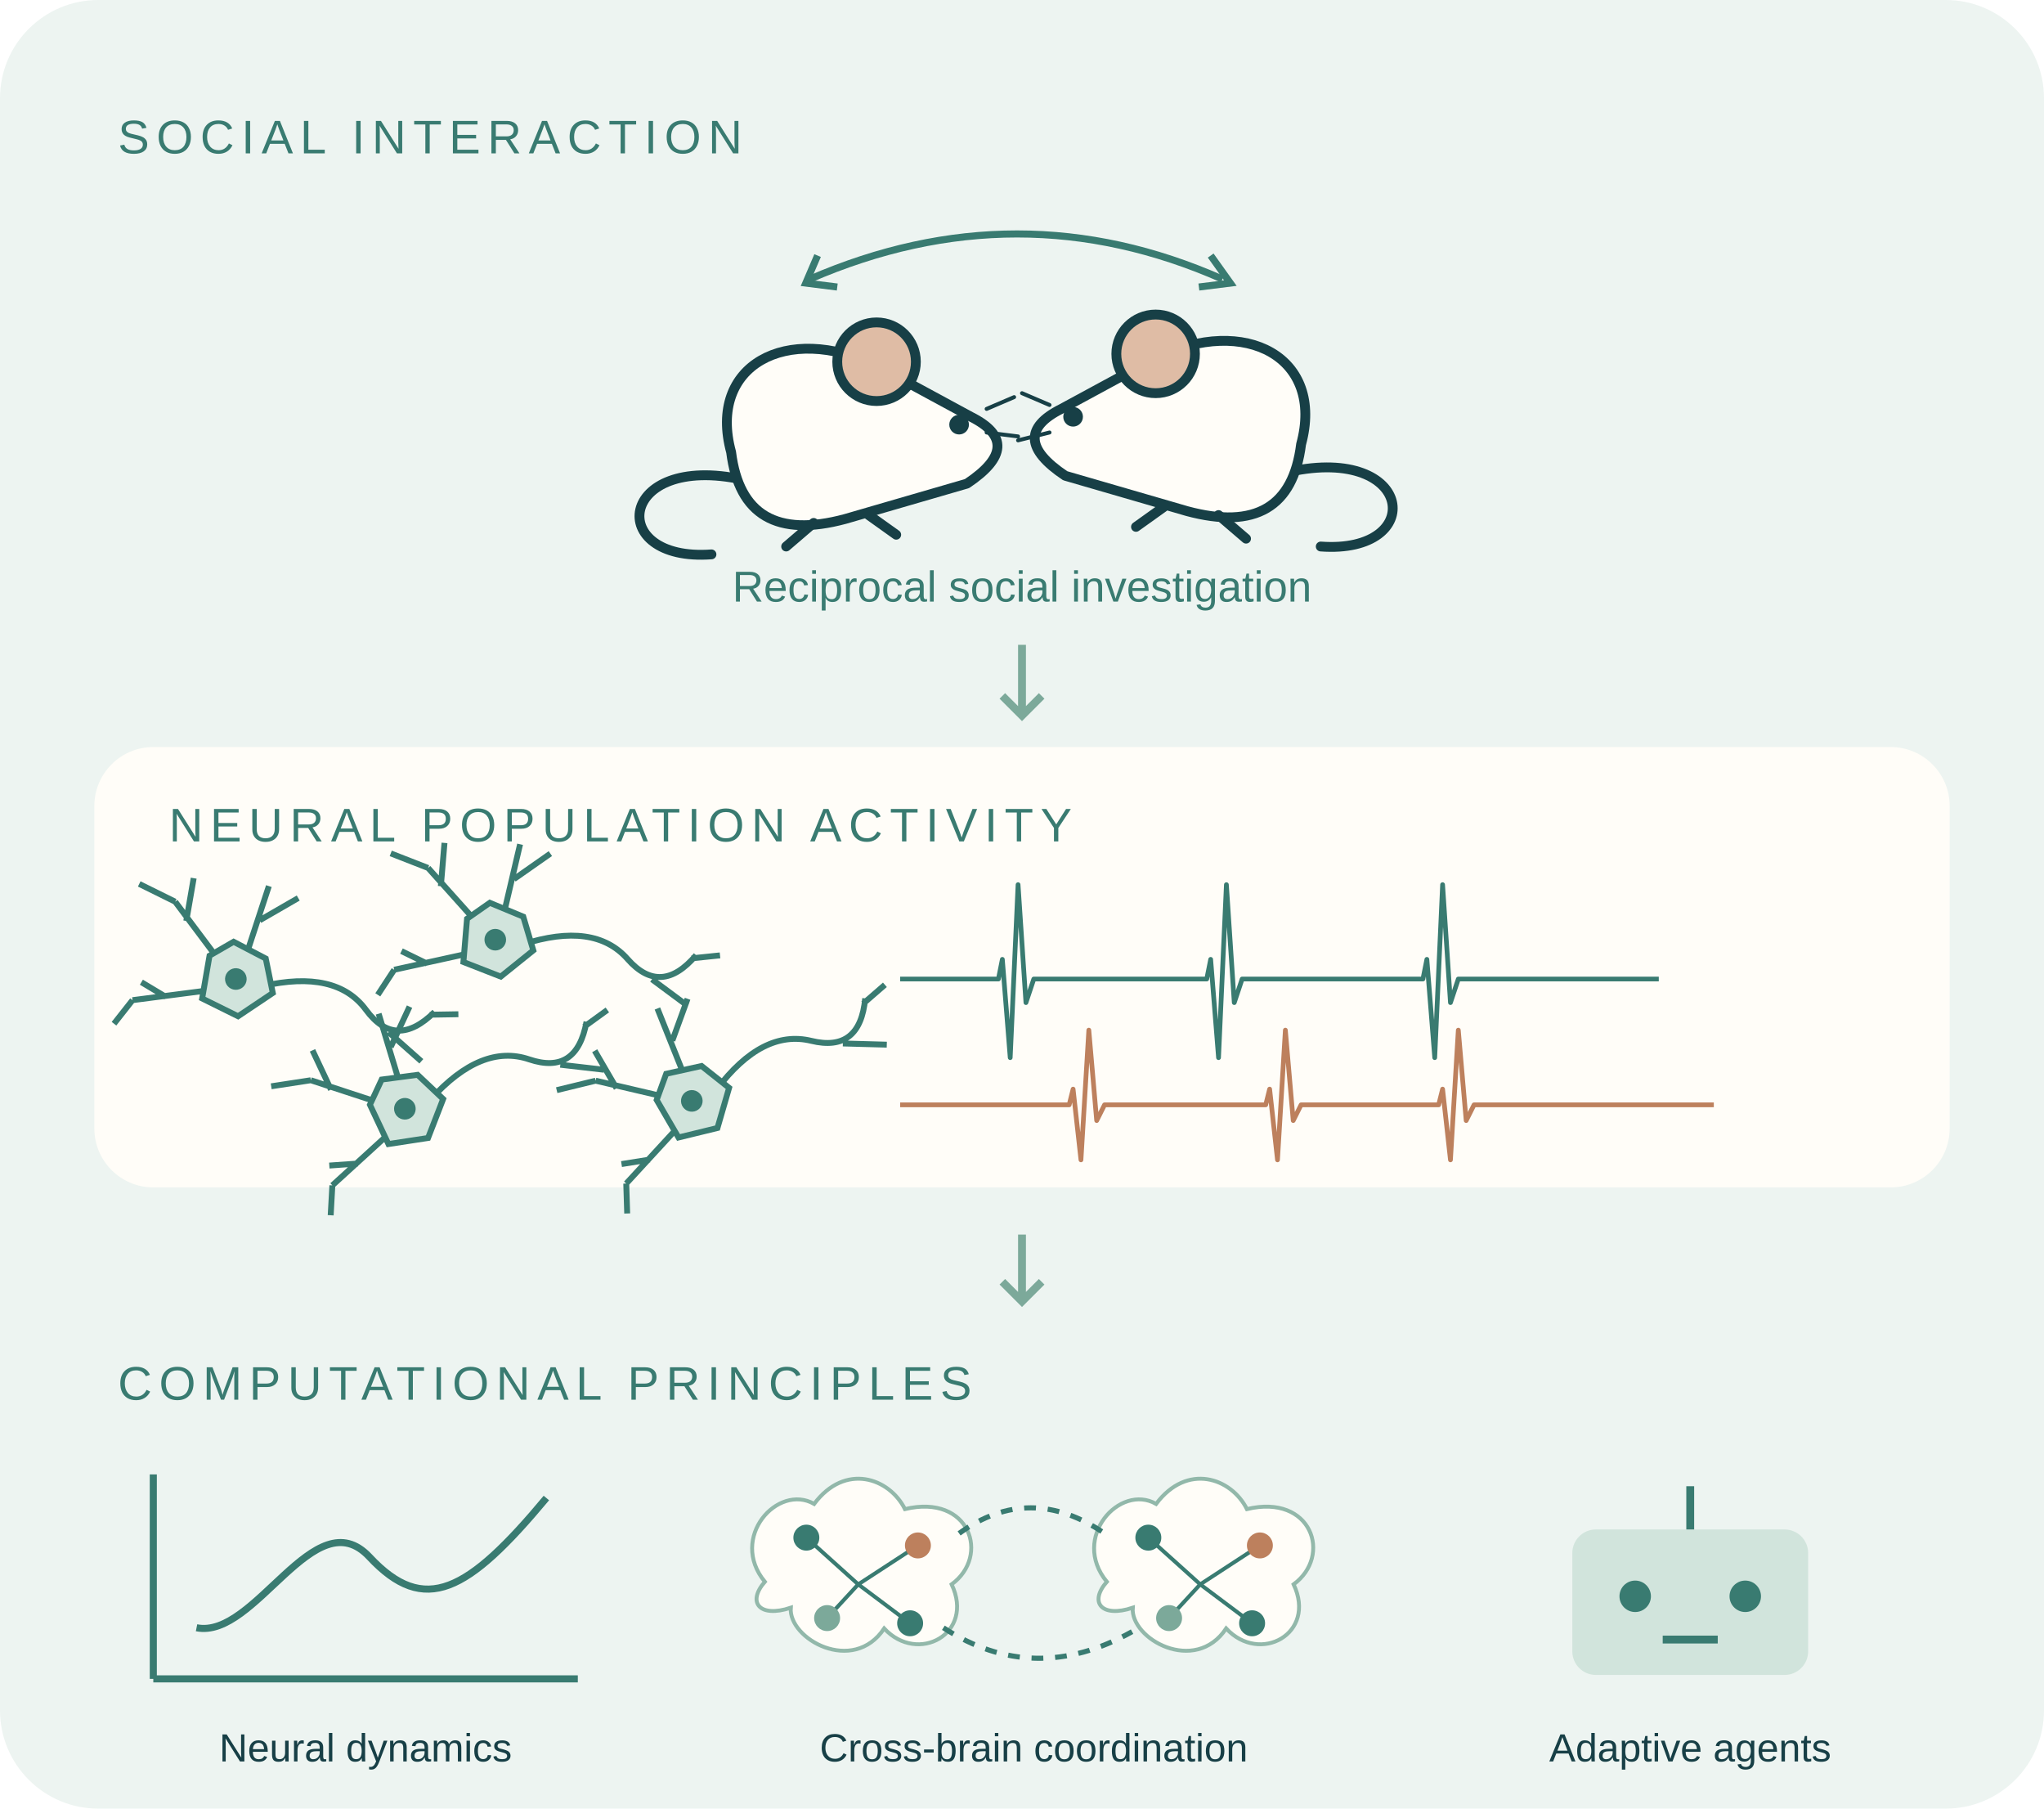
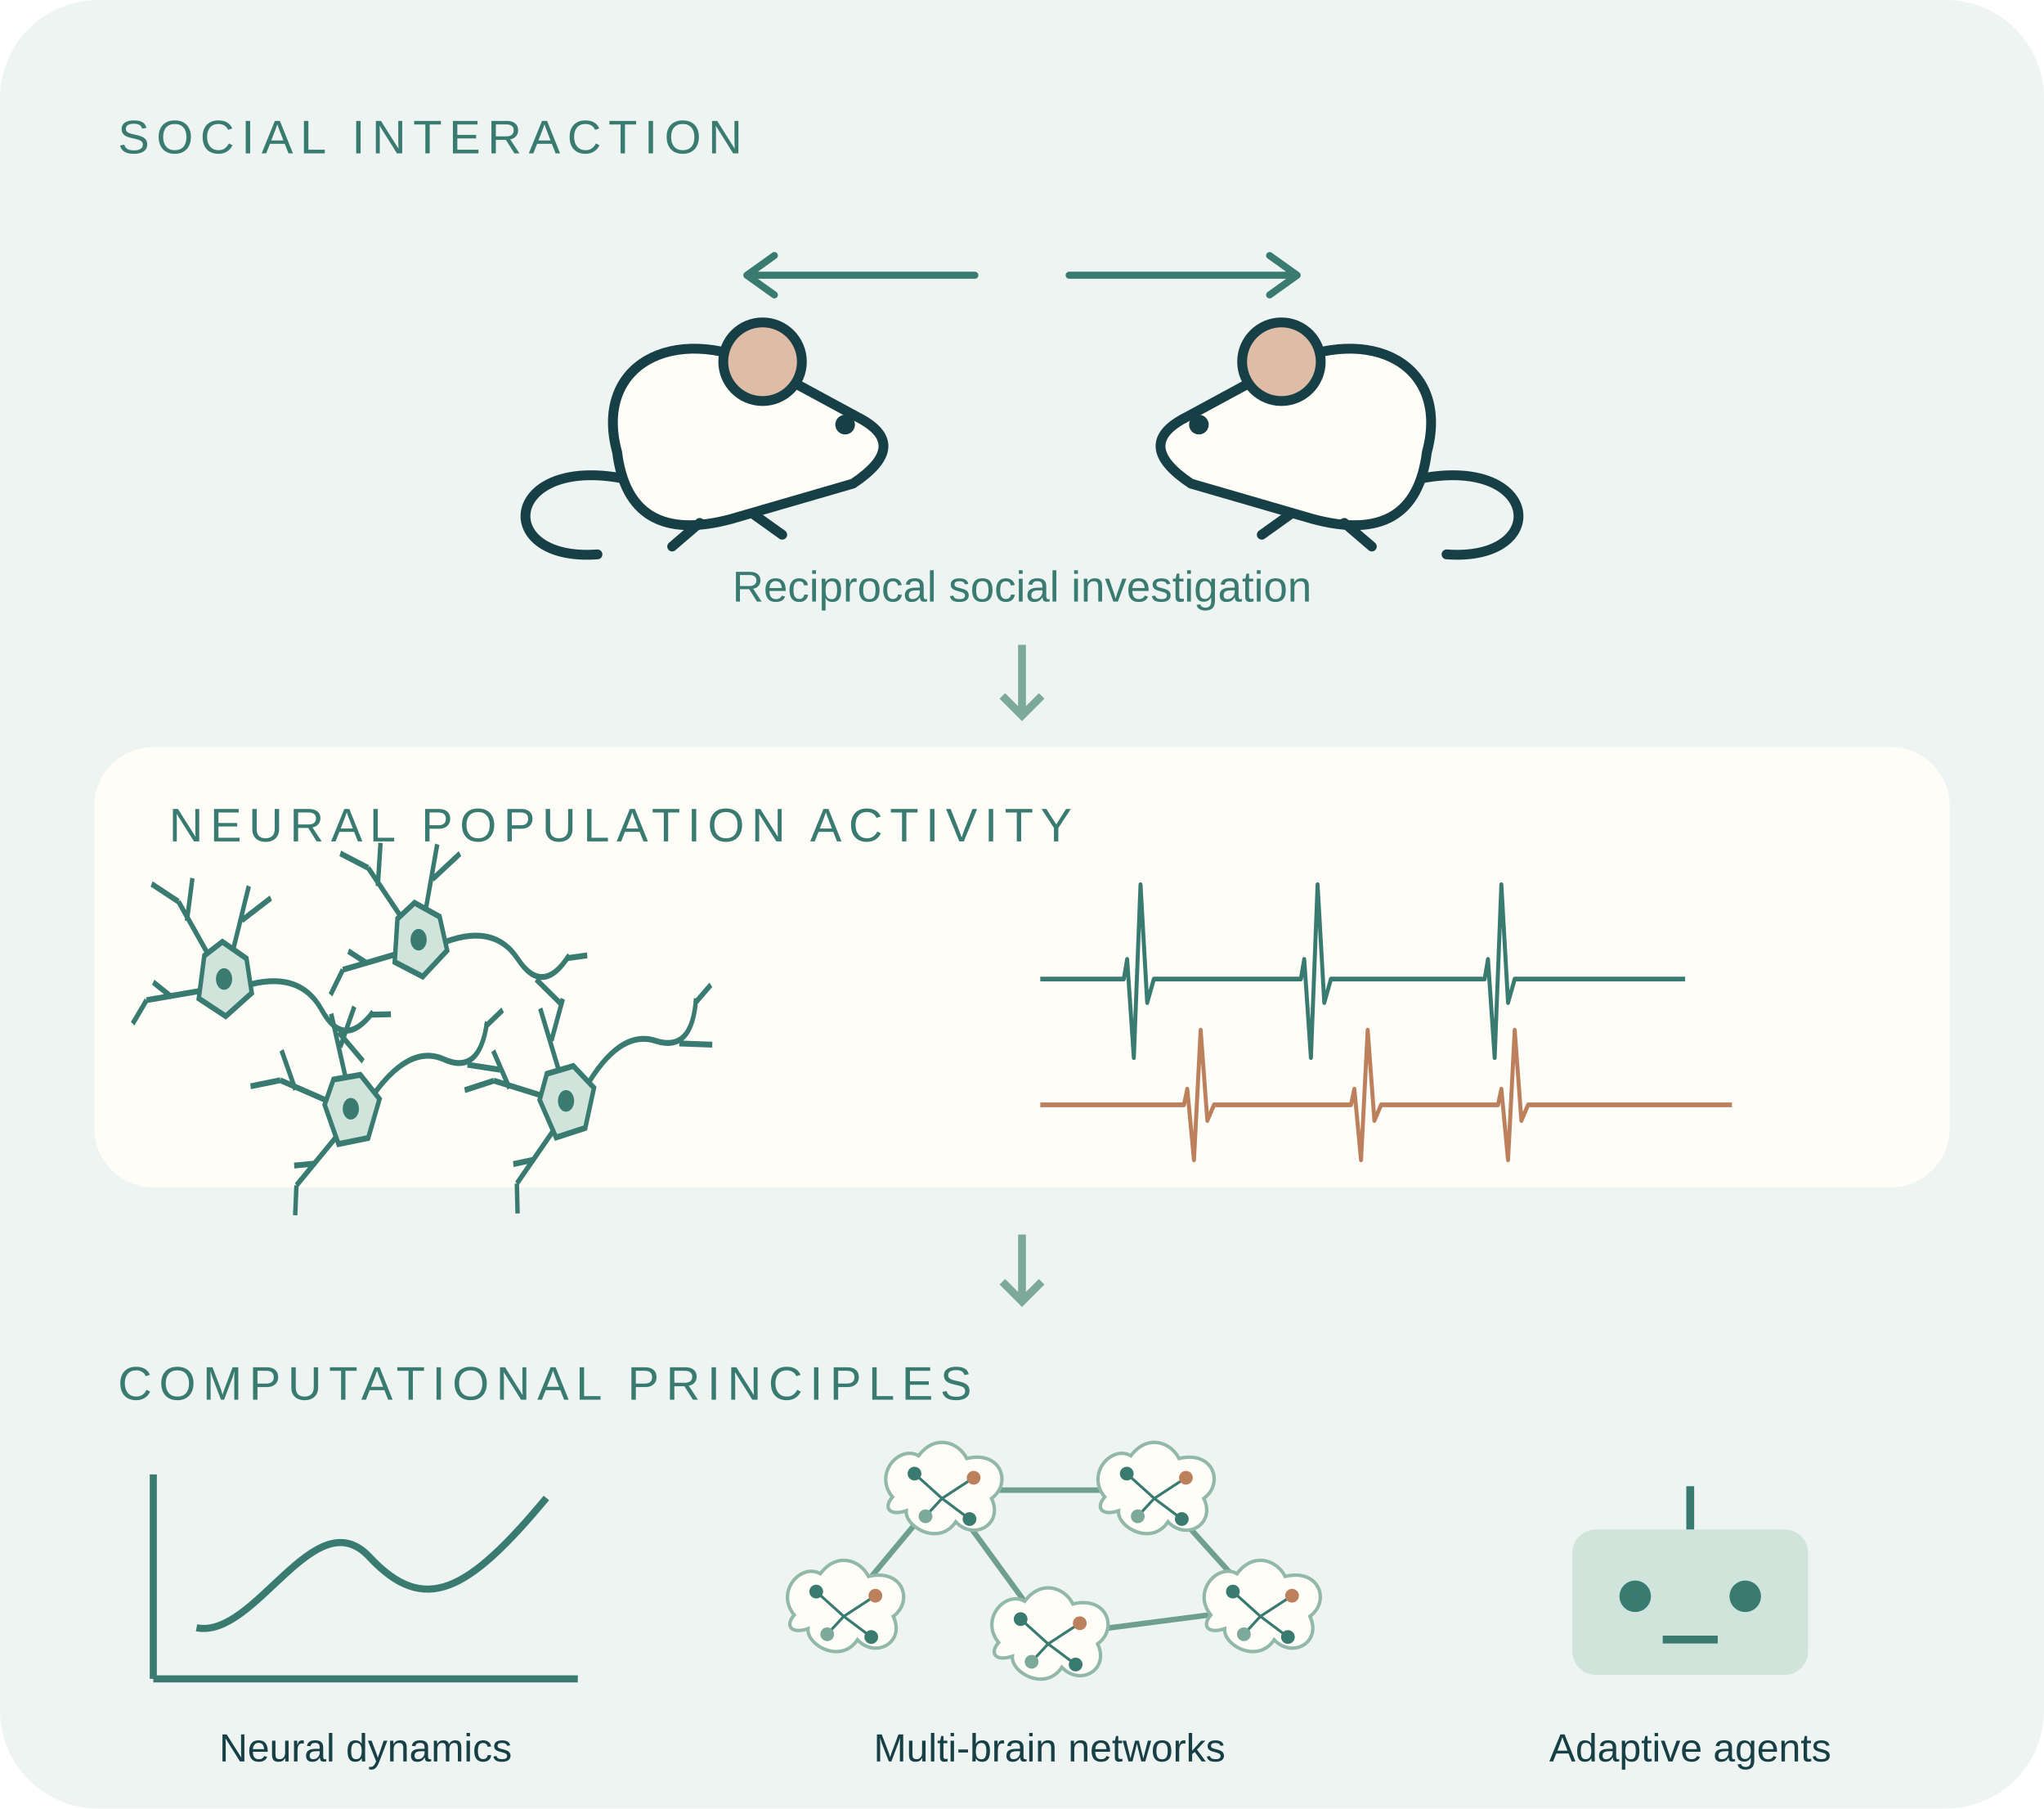
<svg xmlns="http://www.w3.org/2000/svg" viewBox="0 0 520 460" role="img" aria-labelledby="title desc">
  <rect width="520" height="460" rx="25" fill="#edf4f1" />
  <g font-family="Arial, Helvetica, sans-serif" fill="#173f46">
    <text x="30" y="39" font-size="12" letter-spacing="1.8" fill="#397b71">SOCIAL INTERACTION</text>
    <g stroke="#173f46" stroke-width="2.5" stroke-linecap="round" stroke-linejoin="round">
-       <g transform="translate(219 110)">
+       <g transform="translate(190 110)">
        <path d="M-30 12C-62 5-65 33-38 31" fill="none" />
        <path d="M-33 5C-39-17-19-28 4-17L28-4Q42 3 27 13L-4 22Q-30 29-33 5Z" fill="#fffdf8" />
        <circle cx="4" cy="-18" r="10" fill="#dfbca5" />
        <circle cx="25" cy="-2" r="2.5" fill="#173f46" stroke="none" />
        <path d="m-12 23-7 6m21-8 7 5" fill="none" />
      </g>
-       <g transform="translate(298 108) scale(-1 1)">
+       <g transform="translate(330 110) scale(-1 1)">
        <path d="M-30 12C-62 5-65 33-38 31" fill="none" />
        <path d="M-33 5C-39-17-19-28 4-17L28-4Q42 3 27 13L-4 22Q-30 29-33 5Z" fill="#fffdf8" />
        <circle cx="4" cy="-18" r="10" fill="#dfbca5" />
        <circle cx="25" cy="-2" r="2.5" fill="#173f46" stroke="none" />
        <path d="m-12 23-7 6m21-8 7 5" fill="none" />
      </g>
-       <path d="m251 104 7-3m-7 9 8 1m8-8-7-3m7 10-8 2" stroke-width="1" />
    </g>
-     <path d="M206 71Q259 48 311 71" fill="none" stroke="#397b71" stroke-width="1.8" />
-     <path d="m208 65-3 7 8 1m95-8 5 7-8 1" fill="none" stroke="#397b71" stroke-width="1.8" />
+     <g fill="none" stroke="#397b71" stroke-width="1.8" stroke-linecap="round" stroke-linejoin="round">
+       <path d="M248 70H190m7-5-7 5 7 5" />
+       <path d="M272 70h58m-7-5 7 5-7 5" />
+     </g>
    <text x="260" y="153" text-anchor="middle" font-size="11" fill="#397b71">Reciprocal social investigation</text>
    <path d="M260 164v18m-5-5 5 5 5-5" fill="none" stroke="#7ca99a" stroke-width="2" />
    <rect x="24" y="190" width="472" height="112" rx="15" fill="#fffdf8" />
    <text x="43" y="214" font-size="12" letter-spacing="1.8" fill="#397b71">NEURAL POPULATION ACTIVITY</text>
-     <g transform="translate(60 249) rotate(15)" stroke="#397b71" stroke-width="1.5" fill="none">
-       <path d="M-6-4-20-15m4 4-1-11m-3 7-10-2M-7 5-24 12m8-3-7-2m-1 5-3 7M1-7l1-18m0 9 8-8M7 0q17-9 27-1t17-4m-10 8 10 5m-1-12 7-2" />
-       <path d="m-8-4 5-5 9 2 4 8-7 8-10-2Z" fill="#d1e4dc" />
-       <circle r="2" fill="#397b71" />
+     <g transform="translate(12 0) scale(.75 1)">
+       <g transform="translate(60 249) rotate(15)" stroke="#397b71" stroke-width="1.5" fill="none">
+         <path d="M-6-4-20-15m4 4-1-11m-3 7-10-2M-7 5-24 12m8-3-7-2m-1 5-3 7M1-7l1-18m0 9 8-8M7 0q17-9 27-1t17-4m-10 8 10 5m-1-12 7-2" />
+         <path d="m-8-4 5-5 9 2 4 8-7 8-10-2Z" fill="#d1e4dc" />
+         <circle r="2" fill="#397b71" />
+       </g>
+       <g transform="translate(126 239) rotate(10)" stroke="#397b71" stroke-width="1.5" fill="none">
+         <path d="M-6-4-20-15m4 4-1-11m-3 7-10-2M-7 5-24 12m8-3-7-2m-1 5-3 7M1-7l1-18m0 9 8-8M7 0q17-9 27-1t17-4m-10 8 10 5m-1-12 7-2" />
+         <path d="m-8-4 5-5 9 2 4 8-7 8-10-2Z" fill="#d1e4dc" />
+         <circle r="2" fill="#397b71" />
+       </g>
+       <g transform="translate(103 282) rotate(-20)" stroke="#397b71" stroke-width="1.5" fill="none">
+         <path d="M-6-4-20-15m4 4-1-11m-3 7-10-2M-7 5-24 12m8-3-7-2m-1 5-3 7M1-7l1-18m0 9 8-8M7 0q17-9 27-1t17-4m-10 8 10 5m-1-12 7-2" />
+         <path d="m-8-4 5-5 9 2 4 8-7 8-10-2Z" fill="#d1e4dc" />
+         <circle r="2" fill="#397b71" />
+       </g>
+       <g transform="translate(176 280) rotate(-25)" stroke="#397b71" stroke-width="1.5" fill="none">
+         <path d="M-6-4-20-15m4 4-1-11m-3 7-10-2M-7 5-24 12m8-3-7-2m-1 5-3 7M1-7l1-18m0 9 8-8M7 0q17-9 27-1t17-4m-10 8 10 5m-1-12 7-2" />
+         <path d="m-8-4 5-5 9 2 4 8-7 8-10-2Z" fill="#d1e4dc" />
+         <circle r="2" fill="#397b71" />
+       </g>
    </g>
-     <g transform="translate(126 239) rotate(10)" stroke="#397b71" stroke-width="1.5" fill="none">
-       <path d="M-6-4-20-15m4 4-1-11m-3 7-10-2M-7 5-24 12m8-3-7-2m-1 5-3 7M1-7l1-18m0 9 8-8M7 0q17-9 27-1t17-4m-10 8 10 5m-1-12 7-2" />
-       <path d="m-8-4 5-5 9 2 4 8-7 8-10-2Z" fill="#d1e4dc" />
-       <circle r="2" fill="#397b71" />
-     </g>
-     <g transform="translate(103 282) rotate(-20)" stroke="#397b71" stroke-width="1.5" fill="none">
-       <path d="M-6-4-20-15m4 4-1-11m-3 7-10-2M-7 5-24 12m8-3-7-2m-1 5-3 7M1-7l1-18m0 9 8-8M7 0q17-9 27-1t17-4m-10 8 10 5m-1-12 7-2" />
-       <path d="m-8-4 5-5 9 2 4 8-7 8-10-2Z" fill="#d1e4dc" />
-       <circle r="2" fill="#397b71" />
-     </g>
-     <g transform="translate(176 280) rotate(-25)" stroke="#397b71" stroke-width="1.5" fill="none">
-       <path d="M-6-4-20-15m4 4-1-11m-3 7-10-2M-7 5-24 12m8-3-7-2m-1 5-3 7M1-7l1-18m0 9 8-8M7 0q17-9 27-1t17-4m-10 8 10 5m-1-12 7-2" />
-       <path d="m-8-4 5-5 9 2 4 8-7 8-10-2Z" fill="#d1e4dc" />
-       <circle r="2" fill="#397b71" />
-     </g>
-     <g fill="none" stroke-width="1.2" stroke-linejoin="round">
+     <g transform="translate(70 0) scale(.85 1)" fill="none" stroke-width="1.2" stroke-linejoin="round">
      <path d="M229 249h25l1-5 2 25 2-44 2 30 2-6h44l1-5 2 25 2-44 2 30 2-6h46l1-5 2 25 2-44 2 30 2-6h51" stroke="#397b71" />
      <path d="M229 281h43l1-4 2 18 2-33 2 23 2-4h41l1-4 2 18 2-33 2 23 2-4h35l1-4 2 18 2-33 2 23 2-4h61" stroke="#bd805d" />
    </g>
    <path d="M260 314v17m-5-5 5 5 5-5" fill="none" stroke="#7ca99a" stroke-width="2" />
    <text x="30" y="356" font-size="12" letter-spacing="1.8" fill="#397b71">COMPUTATIONAL PRINCIPLES</text>
    <g fill="none" stroke="#397b71" stroke-width="1.8">
      <path d="m39 427v-52m0 52h108" />
      <path d="M50 414C65 417 80 381 94 396S119 405 139 381" />
    </g>
    <text x="93" y="448" text-anchor="middle" font-size="10">Neural dynamics</text>
-     <g transform="translate(219 399) scale(.66)">
-       <path d="M-37 5C-51-12-32-33-18-25-6-41 11-35 17-23 42-29 50-5 35 6 44 25 22 37 9 23-3 41-28 27-27 15-39 19-44 13-37 5Z" fill="#fffdf8" stroke="#92b8aa" stroke-width="1.5" />
-       <path d="m-21-12 20 18 23-15M-1 6l-12 13m12-13 20 15" stroke="#397b71" stroke-width="1.5" fill="none" />
+     <g stroke="#6e9f90" stroke-width="1.4" fill="none">
+       <path d="M240 379H294M240 379 215 409M240 379 267 416M294 379 321 409M267 416 321 409" />
+     </g>
+     <g class="network-brain" transform="translate(240 379) scale(.35)">
+       <path d="M-37 5C-51-12-32-33-18-25-6-41 11-35 17-23 42-29 50-5 35 6 44 25 22 37 9 23-3 41-28 27-27 15-39 19-44 13-37 5Z" fill="#fffdf8" stroke="#92b8aa" stroke-width="2.5" />
+       <path d="m-21-12 20 18 23-15M-1 6l-12 13m12-13 20 15" stroke="#397b71" stroke-width="2" fill="none" />
      <circle cx="-21" cy="-12" r="5" fill="#397b71" />
      <circle cx="22" cy="-9" r="5" fill="#bd805d" />
      <circle cx="-13" cy="19" r="5" fill="#7ca99a" />
      <circle cx="19" cy="21" r="5" fill="#397b71" />
    </g>
-     <g transform="translate(306 399) scale(.66)">
-       <path d="M-37 5C-51-12-32-33-18-25-6-41 11-35 17-23 42-29 50-5 35 6 44 25 22 37 9 23-3 41-28 27-27 15-39 19-44 13-37 5Z" fill="#fffdf8" stroke="#92b8aa" stroke-width="1.5" />
-       <path d="m-21-12 20 18 23-15M-1 6l-12 13m12-13 20 15" stroke="#397b71" stroke-width="1.5" fill="none" />
+     <g class="network-brain" transform="translate(294 379) scale(.35)">
+       <path d="M-37 5C-51-12-32-33-18-25-6-41 11-35 17-23 42-29 50-5 35 6 44 25 22 37 9 23-3 41-28 27-27 15-39 19-44 13-37 5Z" fill="#fffdf8" stroke="#92b8aa" stroke-width="2.5" />
+       <path d="m-21-12 20 18 23-15M-1 6l-12 13m12-13 20 15" stroke="#397b71" stroke-width="2" fill="none" />
      <circle cx="-21" cy="-12" r="5" fill="#397b71" />
      <circle cx="22" cy="-9" r="5" fill="#bd805d" />
      <circle cx="-13" cy="19" r="5" fill="#7ca99a" />
      <circle cx="19" cy="21" r="5" fill="#397b71" />
    </g>
-     <path d="M244 390Q262 377 281 390M240 414Q263 429 288 415" stroke="#397b71" stroke-width="1.3" stroke-dasharray="3 3" fill="none" />
-     <text x="263" y="448" text-anchor="middle" font-size="10">Cross-brain coordination</text>
+     <g class="network-brain" transform="translate(215 409) scale(.35)">
+       <path d="M-37 5C-51-12-32-33-18-25-6-41 11-35 17-23 42-29 50-5 35 6 44 25 22 37 9 23-3 41-28 27-27 15-39 19-44 13-37 5Z" fill="#fffdf8" stroke="#92b8aa" stroke-width="2.5" />
+       <path d="m-21-12 20 18 23-15M-1 6l-12 13m12-13 20 15" stroke="#397b71" stroke-width="2" fill="none" />
+       <circle cx="-21" cy="-12" r="5" fill="#397b71" />
+       <circle cx="22" cy="-9" r="5" fill="#bd805d" />
+       <circle cx="-13" cy="19" r="5" fill="#7ca99a" />
+       <circle cx="19" cy="21" r="5" fill="#397b71" />
+     </g>
+     <g class="network-brain" transform="translate(267 416) scale(.35)">
+       <path d="M-37 5C-51-12-32-33-18-25-6-41 11-35 17-23 42-29 50-5 35 6 44 25 22 37 9 23-3 41-28 27-27 15-39 19-44 13-37 5Z" fill="#fffdf8" stroke="#92b8aa" stroke-width="2.5" />
+       <path d="m-21-12 20 18 23-15M-1 6l-12 13m12-13 20 15" stroke="#397b71" stroke-width="2" fill="none" />
+       <circle cx="-21" cy="-12" r="5" fill="#397b71" />
+       <circle cx="22" cy="-9" r="5" fill="#bd805d" />
+       <circle cx="-13" cy="19" r="5" fill="#7ca99a" />
+       <circle cx="19" cy="21" r="5" fill="#397b71" />
+     </g>
+     <g class="network-brain" transform="translate(321 409) scale(.35)">
+       <path d="M-37 5C-51-12-32-33-18-25-6-41 11-35 17-23 42-29 50-5 35 6 44 25 22 37 9 23-3 41-28 27-27 15-39 19-44 13-37 5Z" fill="#fffdf8" stroke="#92b8aa" stroke-width="2.5" />
+       <path d="m-21-12 20 18 23-15M-1 6l-12 13m12-13 20 15" stroke="#397b71" stroke-width="2" fill="none" />
+       <circle cx="-21" cy="-12" r="5" fill="#397b71" />
+       <circle cx="22" cy="-9" r="5" fill="#bd805d" />
+       <circle cx="-13" cy="19" r="5" fill="#7ca99a" />
+       <circle cx="19" cy="21" r="5" fill="#397b71" />
+     </g>
+     <text x="267" y="448" text-anchor="middle" font-size="10">Multi-brain networks</text>
    <rect x="400" y="389" width="60" height="37" rx="6" fill="#d1e4dc" />
    <circle cx="416" cy="406" r="4" fill="#397b71" />
    <circle cx="444" cy="406" r="4" fill="#397b71" />
    <path d="M423 417h14m-7-28v-11" stroke="#397b71" stroke-width="2" />
    <text x="430" y="448" text-anchor="middle" font-size="10">Adaptive agents</text>
  </g>
</svg>
